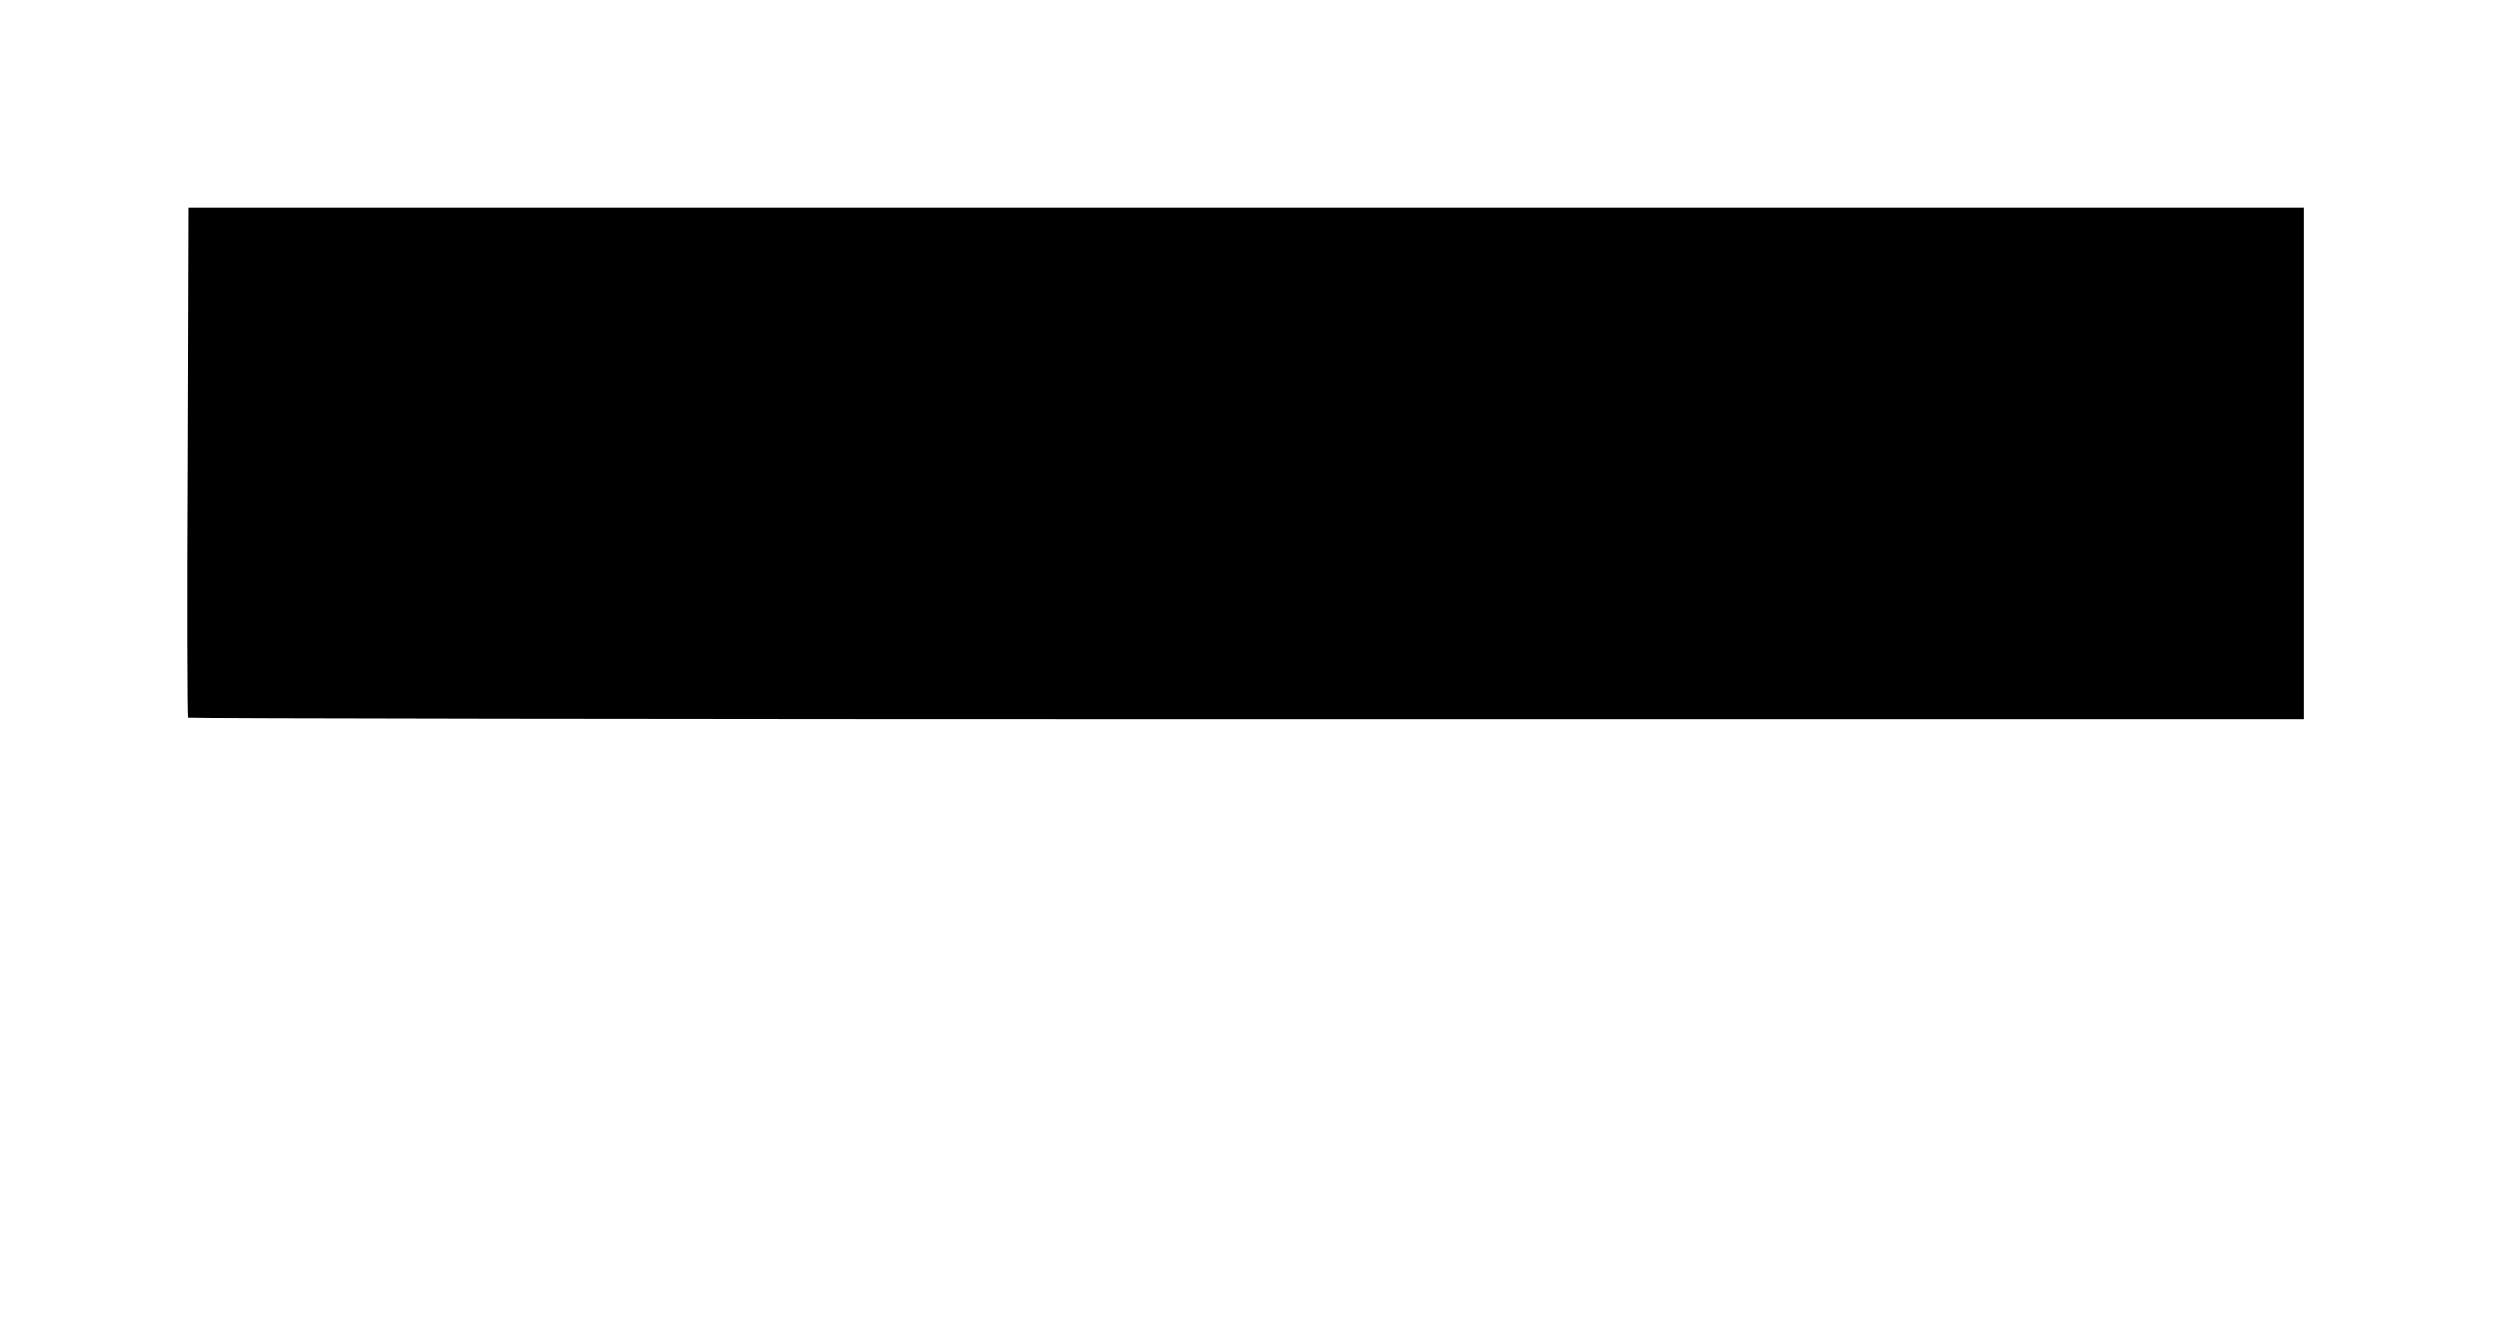
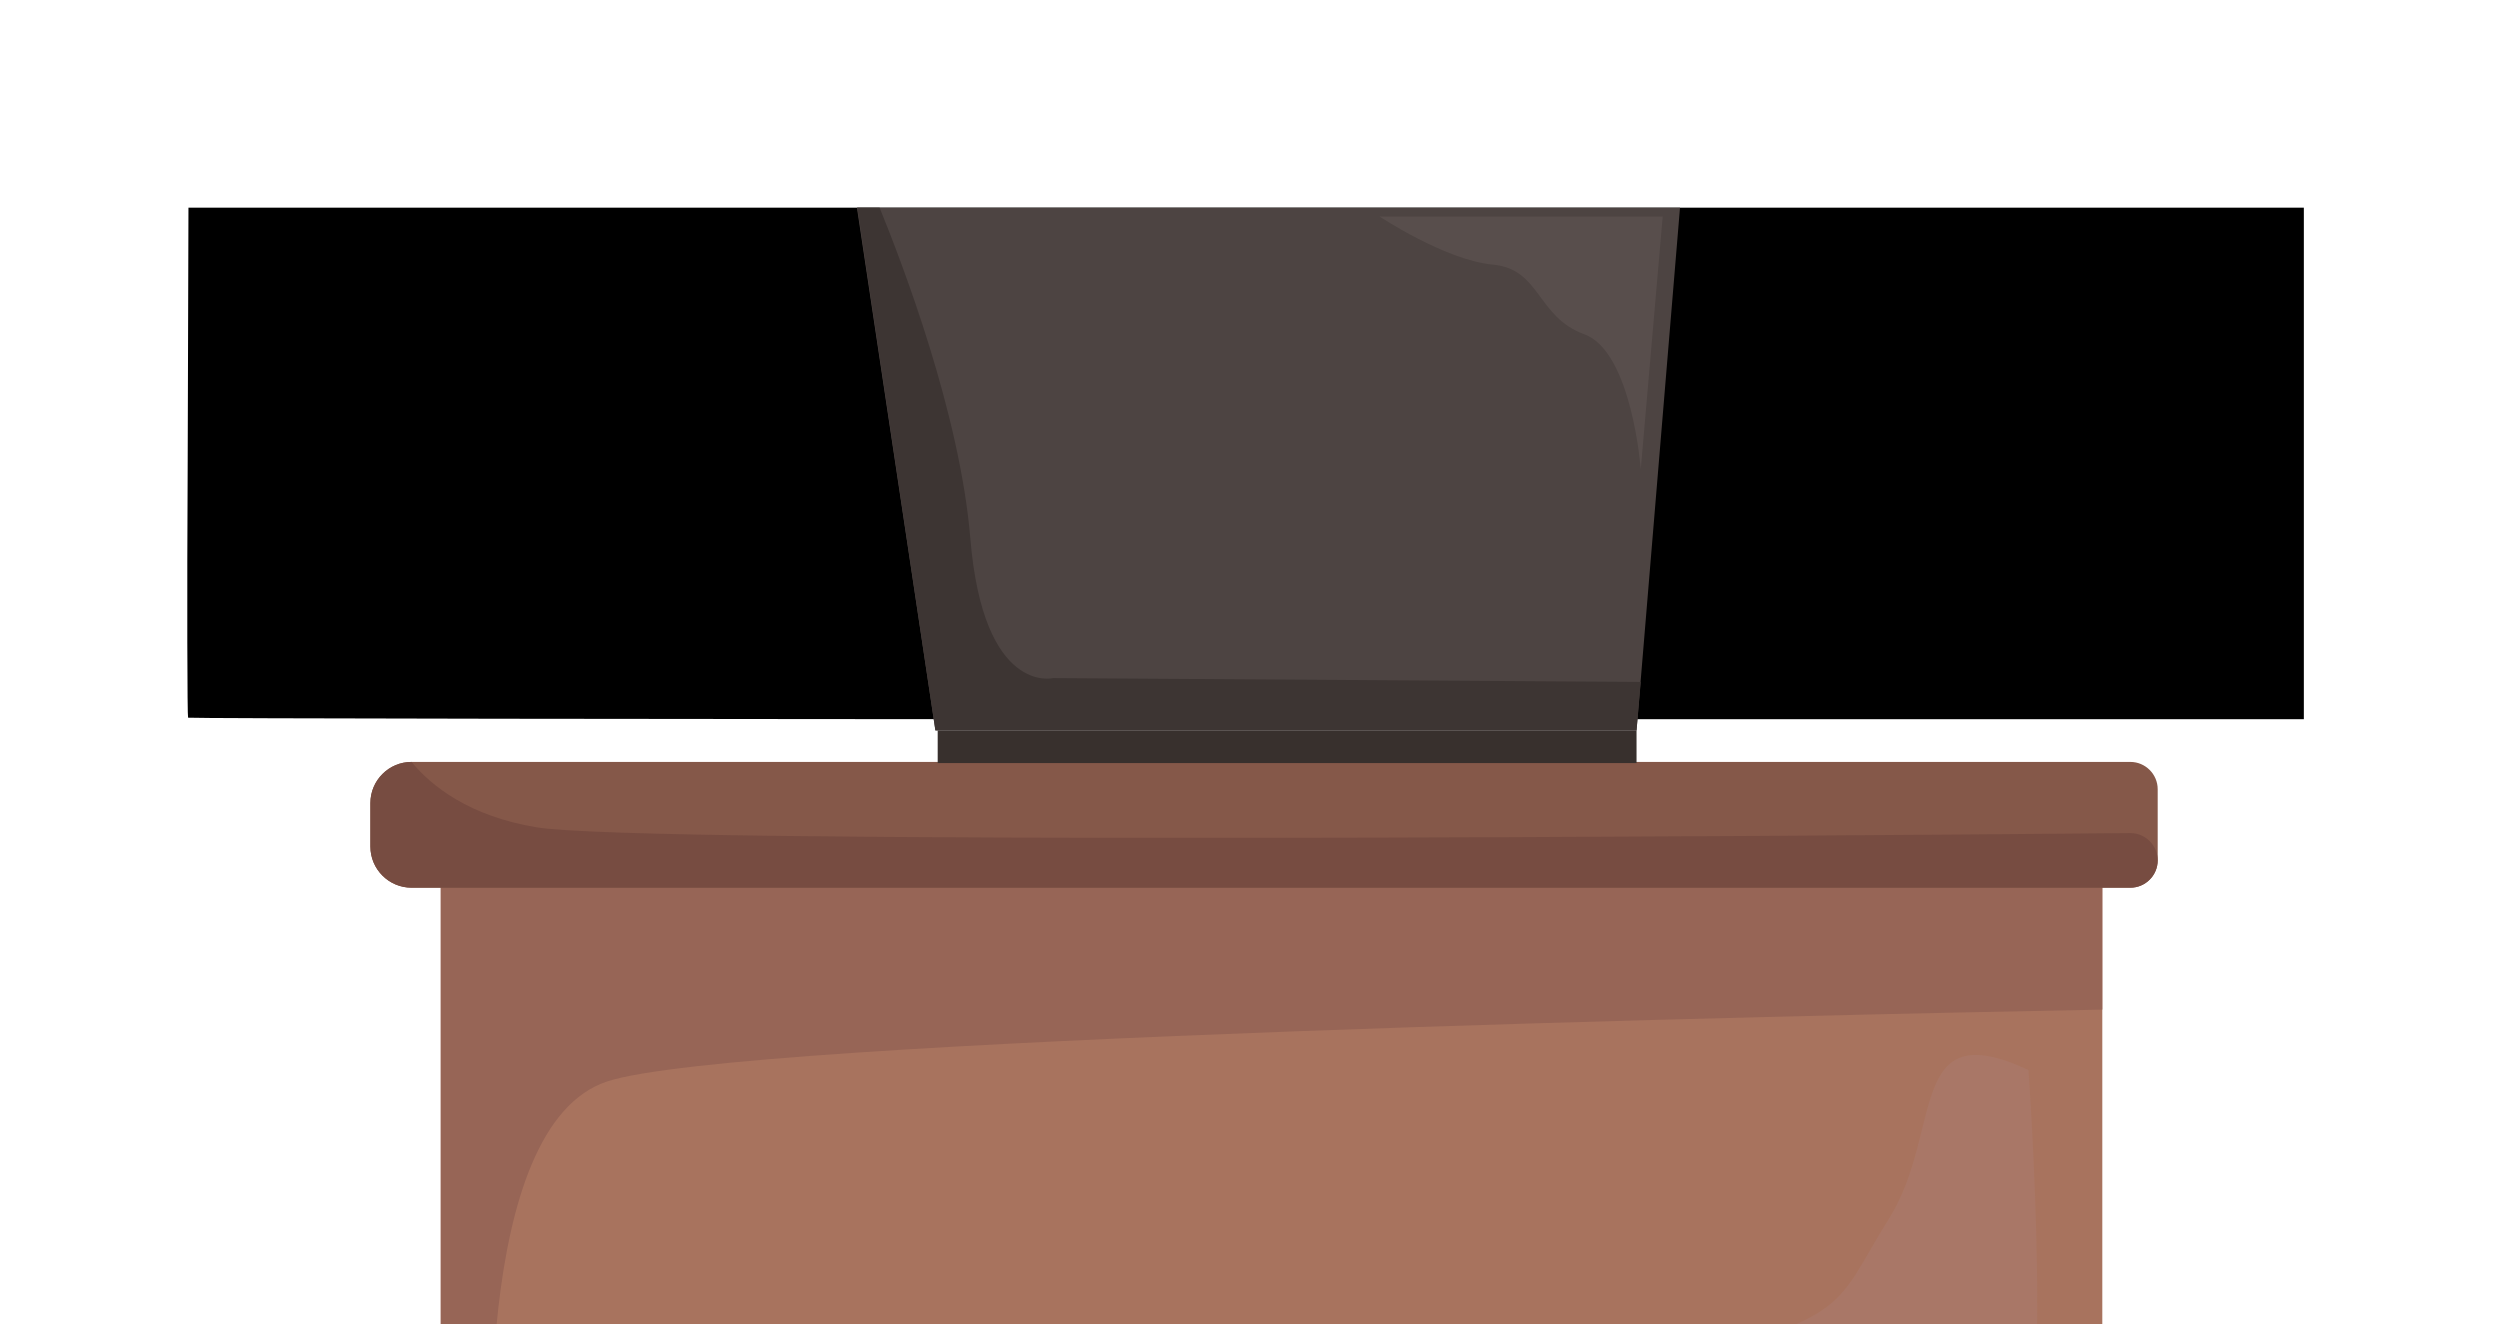
- <svg xmlns="http://www.w3.org/2000/svg" version="1.0" width="650pt" height="344pt" viewBox="0 0 650 344" preserveAspectRatio="xMidYMid meet">
-   <g transform="translate(0,344) scale(0.1,-0.1)" fill="#000000" stroke="none">
-     <path d="M488 2239 c-2 -363 -1 -663 1 -665 2 -2 1241 -4 2753 -4 l2748 0 0 665 0 665 -2750 0 -2750 0 -2 -661z" />
+ <svg xmlns="http://www.w3.org/2000/svg" version="1.1" id="Layer_1" x="0px" y="0px" viewBox="0 0 650 344" style="enable-background:new 0 0 650 344;" xml:space="preserve">
+   <style type="text/css">
+ 	.st0{fill:#E5E3E3;}
+ 	.st1{fill:#A28571;}
+ 	.st2{fill:#927564;}
+ 	.st3{fill:#303040;}
+ 	.st4{fill:#282934;}
+ 	.st5{opacity:0.42;fill:#22232A;enable-background:new    ;}
+ 	.st6{fill:#363948;}
+ 	.st7{fill:#353841;}
+ 	.st8{fill:#717682;}
+ 	.st9{fill:url(#SVGID_1_);}
+ 	.st10{fill:url(#SVGID_2_);}
+ 	.st11{fill:url(#SVGID_3_);}
+ 	.st12{fill:url(#SVGID_4_);}
+ 	.st13{fill:#22232A;}
+ 	.st14{fill:#EBC2B4;}
+ 	.st15{fill:#A8735E;}
+ 	.st16{fill:#976556;}
+ 	.st17{fill:#855849;}
+ 	.st18{fill:#774C41;}
+ 	.st19{opacity:0.41;fill:#AB7D73;enable-background:new    ;}
+ 	.st20{fill:#38302D;}
+ 	.st21{fill:#4D4442;}
+ 	.st22{fill:#3D3533;}
+ 	.st23{fill:#584E4C;}
+ </style>
+   <g transform="translate(0,344) scale(0.1,-0.1)">
+     <path d="M488,2239c-2-363-1-663,1-665s1241-4,2753-4h2748v665v665H3240H490L488,2239z" />
  </g>
+   <ellipse class="st0" cx="332.9" cy="402.3" rx="246.1" ry="38.1" />
+   <polygon class="st1" points="327.5,214 327.5,238.9 413.5,238.5 413.1,212.4 " />
+   <path class="st2" d="M334.9,229.2c8.3,1.6,16.6,2.5,25,2.7c13.3,0.6,32-6.9,41-2.1c3.9,1.9,8.4,2.5,12.7,1.6l-0.6-19l-85.2,1.6  l-0.6,17.6C328.2,230.1,331.6,228.6,334.9,229.2z" />
+   <rect x="335.1" y="213.4" class="st3" width="5.7" height="24.2" />
+   <rect x="382.2" y="212.5" class="st3" width="5.7" height="25.1" />
+   <path class="st4" d="M335.1,229.2c1.8,0.7,3.7,1,5.6,0.8l0.2-5.9c-2.1-0.2-4.2-0.7-6.2-1.4L335.1,229.2z" />
+   <path class="st4" d="M382.1,227.3c0,0,4.4-0.3,5.8-0.6v1.9c0,0-4-0.1-5.8,0.7V227.3z" />
+   <path class="st4" d="M405.7,223l0.1,8.2c1.9,0.5,3.9,0.3,5.7-0.4v-9.4C409.6,222.1,407.6,222.6,405.7,223z" />
+   <rect x="358.4" y="213.4" class="st3" width="5.8" height="24.2" />
+   <path class="st5" d="M374.4,204.3l-2.8,38.4c-0.8,10.9-10.3,19.1-21.2,18.2c-0.2,0-0.4,0-0.6-0.1c-10.2-1.1-20.8-4-27.2-7.6l2-13.4  L374.4,204.3z" />
+   <path class="st5" d="M370.4,215.7c0,0,1.1,23,3.8,35.4c0.9,4.2,4.3,7.3,8.6,7.8c10.6,1.2,31.7,3.1,37.4,0.3l-4.2-22.2L370.4,215.7z" />
+   <path class="st6" d="M340.8,210.6c0,0-9.5,0.9-16.6-2.6c-0.9,0.8-1.3,2-1.2,3.2c0,0,14.4,3.7,17.8,2.3V210.6z" />
+   <path class="st6" d="M397.6,212.3c0,0,15.5,1.2,22.1-3.2c0,0,2,2.6,0.9,3.7c0,0-15.2,4.3-22.6,2.9  C397.9,215.7,395.9,214.6,397.6,212.3z" />
+   <path class="st7" d="M374.9,203c0.1,2.2-1.7,4.1-3.9,4.1s-4.1-1.7-4.1-3.9c-0.1-2.2,1.7-4.1,3.9-4.1c0,0,0,0,0,0  C373,199.1,374.9,200.8,374.9,203z" />
+   <path class="st8" d="M374.5,202.5c0,2.2-1.8,4-4,4s-4-1.8-4-4c0-2.2,1.8-4,4-4S374.5,200.3,374.5,202.5L374.5,202.5z" />
+   <linearGradient id="SVGID_1_" gradientUnits="userSpaceOnUse" x1="372.483" y1="-36.094" x2="378.977" y2="-36.094" gradientTransform="matrix(1 0 0 -1 -5.24 166.4)">
+     <stop offset="0" style="stop-color:#FFFFFF" />
+     <stop offset="0.2" style="stop-color:#C3C3C3;stop-opacity:0.76" />
+     <stop offset="0.49" style="stop-color:#707070;stop-opacity:0.44" />
+     <stop offset="0.73" style="stop-color:#343434;stop-opacity:0.2" />
+     <stop offset="0.91" style="stop-color:#0E0E0E;stop-opacity:6.000000e-02" />
+     <stop offset="1" style="stop-color:#000000;stop-opacity:0" />
+   </linearGradient>
+   <path class="st9" d="M373.7,202.5c0,1.8-1.5,3.2-3.2,3.2s-3.2-1.5-3.2-3.2c0-1.8,1.5-3.2,3.2-3.2l0,0  C372.3,199.2,373.7,200.7,373.7,202.5z" />
+   <linearGradient id="SVGID_2_" gradientUnits="userSpaceOnUse" x1="378.904" y1="-37.903" x2="375.819" y2="-36.308" gradientTransform="matrix(1 0 0 -1 -5.24 166.4)">
+     <stop offset="0" style="stop-color:#FFFFFF" />
+     <stop offset="0.2" style="stop-color:#C3C3C3;stop-opacity:0.76" />
+     <stop offset="0.49" style="stop-color:#707070;stop-opacity:0.44" />
+     <stop offset="0.73" style="stop-color:#343434;stop-opacity:0.2" />
+     <stop offset="0.91" style="stop-color:#0E0E0E;stop-opacity:6.000000e-02" />
+     <stop offset="1" style="stop-color:#000000;stop-opacity:0" />
+   </linearGradient>
+   <path class="st10" d="M369.5,204.7c0,0,3.5-0.9,3.5-3.3c0,0,1.2,2.5-0.9,3.5C371.3,205.4,370.3,205.3,369.5,204.7z" />
+   <path class="st7" d="M376.1,227.3c0.1,2.2-1.7,4.1-3.9,4.1c-2.2,0.1-4.1-1.7-4.1-3.9c-0.1-2.2,1.7-4.1,3.9-4.1  C374.2,223.3,376,225,376.1,227.3z" />
+   <path class="st8" d="M375.7,226.7c0,2.2-1.8,4-4,4c-2.2,0-4-1.8-4-4c0-2.2,1.8-4,4-4c0,0,0,0,0,0  C373.8,222.7,375.6,224.5,375.7,226.7C375.7,226.7,375.7,226.7,375.7,226.7z" />
+   <linearGradient id="SVGID_3_" gradientUnits="userSpaceOnUse" x1="373.627" y1="-60.336" x2="380.132" y2="-60.336" gradientTransform="matrix(1 0 0 -1 -5.24 166.4)">
+     <stop offset="0" style="stop-color:#FFFFFF" />
+     <stop offset="0.2" style="stop-color:#C3C3C3;stop-opacity:0.76" />
+     <stop offset="0.49" style="stop-color:#707070;stop-opacity:0.44" />
+     <stop offset="0.73" style="stop-color:#343434;stop-opacity:0.2" />
+     <stop offset="0.91" style="stop-color:#0E0E0E;stop-opacity:6.000000e-02" />
+     <stop offset="1" style="stop-color:#000000;stop-opacity:0" />
+   </linearGradient>
+   <path class="st11" d="M374.9,226.7c0,1.8-1.4,3.3-3.2,3.3c-1.8,0-3.3-1.4-3.3-3.2c0-1.8,1.4-3.3,3.2-3.3c0,0,0,0,0,0  C373.4,223.5,374.9,224.9,374.9,226.7C374.9,226.7,374.9,226.7,374.9,226.7z" />
+   <linearGradient id="SVGID_4_" gradientUnits="userSpaceOnUse" x1="380.065" y1="-62.101" x2="376.979" y2="-60.507" gradientTransform="matrix(1 0 0 -1 -5.24 166.4)">
+     <stop offset="0" style="stop-color:#FFFFFF" />
+     <stop offset="0.2" style="stop-color:#C3C3C3;stop-opacity:0.76" />
+     <stop offset="0.49" style="stop-color:#707070;stop-opacity:0.44" />
+     <stop offset="0.73" style="stop-color:#343434;stop-opacity:0.2" />
+     <stop offset="0.91" style="stop-color:#0E0E0E;stop-opacity:6.000000e-02" />
+     <stop offset="1" style="stop-color:#000000;stop-opacity:0" />
+   </linearGradient>
+   <path class="st12" d="M370.7,228.9c0,0,3.5-0.9,3.5-3.3c0,0,1.2,2.5-0.9,3.5C372.5,229.6,371.4,229.5,370.7,228.9z" />
+   <polygon class="st13" points="306.3,133.8 303.8,127.9 298.5,156.1 311.3,176.3 304,171.9 295.9,161 289,169.6 288.4,175.1   286.4,168.8 295.9,158.4 300.3,133.2 304.3,121.4 304,111.8 306.1,114.7 307.2,128.9 " />
+   <polygon class="st14" points="359,216.6 374.8,207.4 370.4,195.7 365.9,207.4 355.2,212.4 332.8,212.1 334.4,215.5 " />
+   <rect x="114.6" y="223" class="st15" width="432" height="181.8" />
+   <path class="st16" d="M157.8,281.2c34-11.3,314-17.3,388.8-18.7V223h-432v181.8h14.1C127.3,385.4,122.7,292.9,157.8,281.2z" />
+   <path class="st17" d="M96.3,208.8v11.3c0,5.9,4.8,10.7,10.7,10.7c0,0,0,0,0,0h446.9c3.9,0,7.1-3.2,7.1-7.1v-18.5  c0-3.9-3.2-7.1-7.1-7.1H107C101.1,198.1,96.3,202.9,96.3,208.8z" />
+   <path class="st18" d="M139.5,215.1c-17.5-2.9-27.3-10.7-32.5-17l0,0c-5.9,0-10.7,4.8-10.7,10.7c0,0,0,0,0,0v11.3  c0,5.9,4.8,10.7,10.7,10.7c0,0,0,0,0,0h446.9c3.9,0,7.1-3.2,7.1-7.1l0,0c0-3.9-3.2-7.1-7.1-7.1c0,0-0.1,0-0.1,0  C469.7,217.4,166.5,219.6,139.5,215.1z" />
+   <path class="st19" d="M527.4,278.2c0,0,7.5,102.7-4.7,109.9c-7.7,4.5-56,4.7-90.6,4.2c-21.5-0.3-25.5-30.7-4.9-36.6  c1.7-0.5,3.6-1,5.5-1.4c49.2-11.7,44.1-14.6,58.4-37.4S495.5,263.3,527.4,278.2z" />
+   <rect x="243.8" y="189.9" class="st20" width="181.7" height="8.5" />
+   <polygon class="st21" points="243.2,189.9 222.8,54 436.8,54 425.5,189.9 " />
+   <path class="st22" d="M243.2,189.9h182.3l1.1-12.6l-152.8-1c0,0-18.1,4.5-21.5-36.2c-2.7-32.6-17.7-71.6-23.6-86.1h-5.8L243.2,189.9  z" />
+   <path class="st23" d="M358.7,56.3h73.6l-5.7,65.7c0,0-2.3-30.6-14.7-35.1c-12.4-4.5-11.3-17-23.8-18.1  C375.7,67.6,358.7,56.3,358.7,56.3z" />
</svg>
